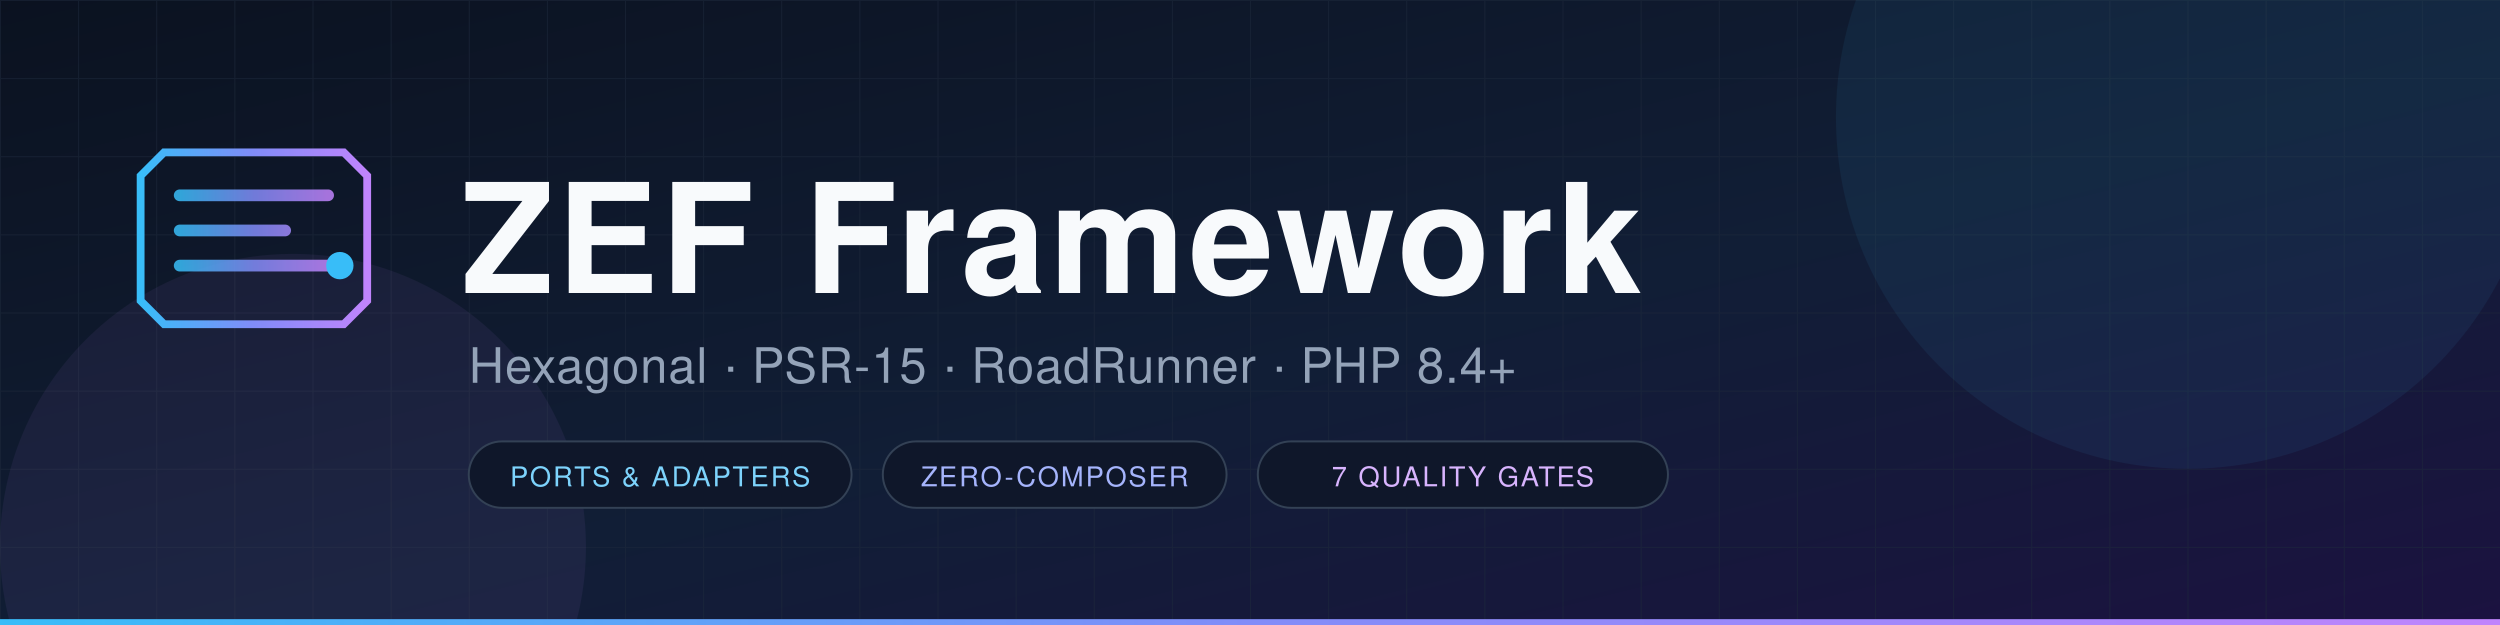
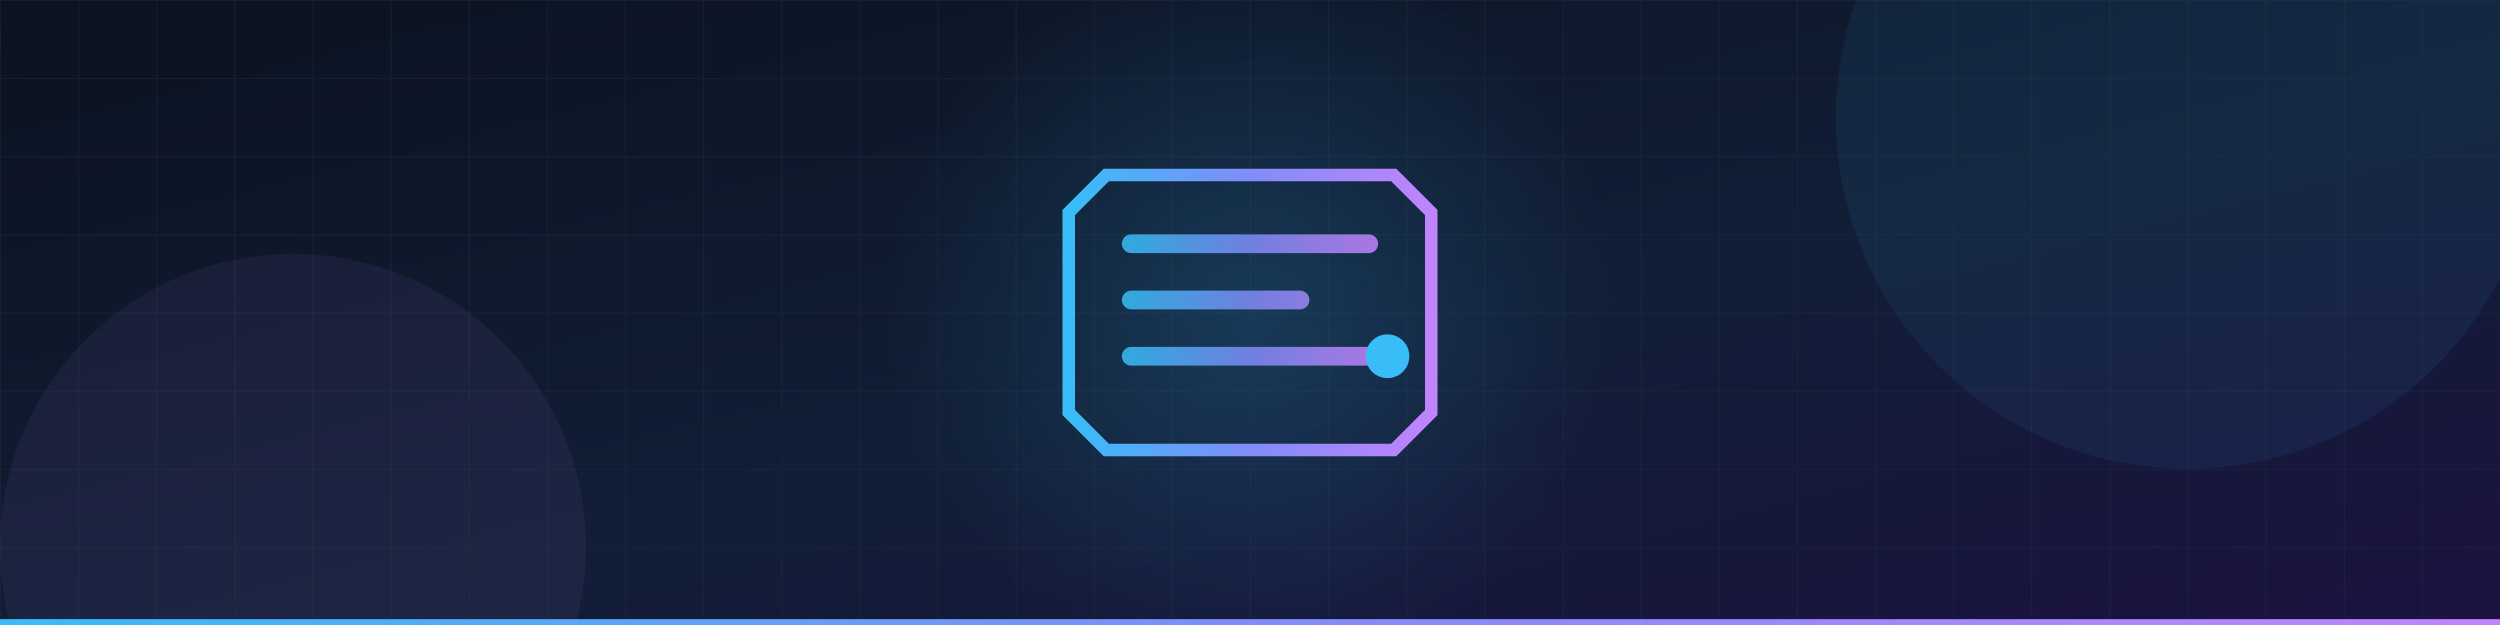
<svg xmlns="http://www.w3.org/2000/svg" viewBox="0 0 1280 320" width="1280" height="320" role="img" aria-label="ZEF Framework">
  <defs>
    <linearGradient id="bg" x1="0" y1="0" x2="1" y2="1">
      <stop offset="0%" stop-color="#0b1220" />
      <stop offset="55%" stop-color="#111e36" />
      <stop offset="100%" stop-color="#1b1240" />
    </linearGradient>
    <linearGradient id="accent" x1="0" y1="0" x2="1" y2="0">
      <stop offset="0%" stop-color="#38bdf8" />
      <stop offset="50%" stop-color="#818cf8" />
      <stop offset="100%" stop-color="#c084fc" />
    </linearGradient>
+     <radialGradient id="glow" cx="0.5" cy="0.5" r="0.5">
+       <stop offset="0%" stop-color="#38bdf8" stop-opacity="0.18" />
+       <stop offset="100%" stop-color="#38bdf8" stop-opacity="0" />
+     </radialGradient>
    <pattern id="grid" width="40" height="40" patternUnits="userSpaceOnUse">
      <path d="M40 0H0V40" fill="none" stroke="#1e293b" stroke-width="1" opacity="0.55" />
    </pattern>
  </defs>
  <rect width="1280" height="320" fill="url(#bg)" />
  <rect width="1280" height="320" fill="url(#grid)" />
  <circle cx="1120" cy="60" r="180" fill="#38bdf8" opacity="0.07" />
  <circle cx="150" cy="280" r="150" fill="#c084fc" opacity="0.07" />
-   <g transform="translate(72 78)">
+   <circle cx="640" cy="160" r="186" fill="url(#glow)" />
+   <g id="mark" transform="translate(547.2 89.6) scale(1.6)">
    <path d="M0 12 L12 0 L104 0 L116 12 L116 76 L104 88 L12 88 L0 76 Z" fill="none" stroke="url(#accent)" stroke-width="4" />
    <path d="M20 22 H96 M20 40 H74 M20 58 H96" stroke="url(#accent)" stroke-width="6" stroke-linecap="round" opacity="0.85" />
    <circle cx="102" cy="58" r="7" fill="#38bdf8" />
  </g>
-   <text x="236" y="150" font-family="Segoe UI,Helvetica,Arial,sans-serif" font-size="78" font-weight="700" fill="#f8fafc" letter-spacing="2">ZEF Framework</text>
-   <text x="240" y="196" font-family="Segoe UI,Helvetica,Arial,sans-serif" font-size="25" font-weight="400" fill="#94a3b8" letter-spacing="0.5">Hexagonal · PSR-15 · RoadRunner · PHP 8.4+</text>
-   <g transform="translate(240 226)">
-     <rect x="0" y="0" width="196" height="34" rx="17" fill="#0f172a" stroke="#334155" />
-     <text x="98" y="23" text-anchor="middle" font-family="Segoe UI,Helvetica,Arial,sans-serif" font-size="14" fill="#7dd3fc" letter-spacing="1">PORTS &amp; ADAPTERS</text>
-     <rect x="212" y="0" width="176" height="34" rx="17" fill="#0f172a" stroke="#334155" />
-     <text x="300" y="23" text-anchor="middle" font-family="Segoe UI,Helvetica,Arial,sans-serif" font-size="14" fill="#a5b4fc" letter-spacing="1">ZERO-COMPOSER</text>
-     <rect x="404" y="0" width="210" height="34" rx="17" fill="#0f172a" stroke="#334155" />
-     <text x="509" y="23" text-anchor="middle" font-family="Segoe UI,Helvetica,Arial,sans-serif" font-size="14" fill="#d8b4fe" letter-spacing="1">7 QUALITY GATES</text>
-   </g>
  <rect x="0" y="317" width="1280" height="3" fill="url(#accent)" />
</svg>
